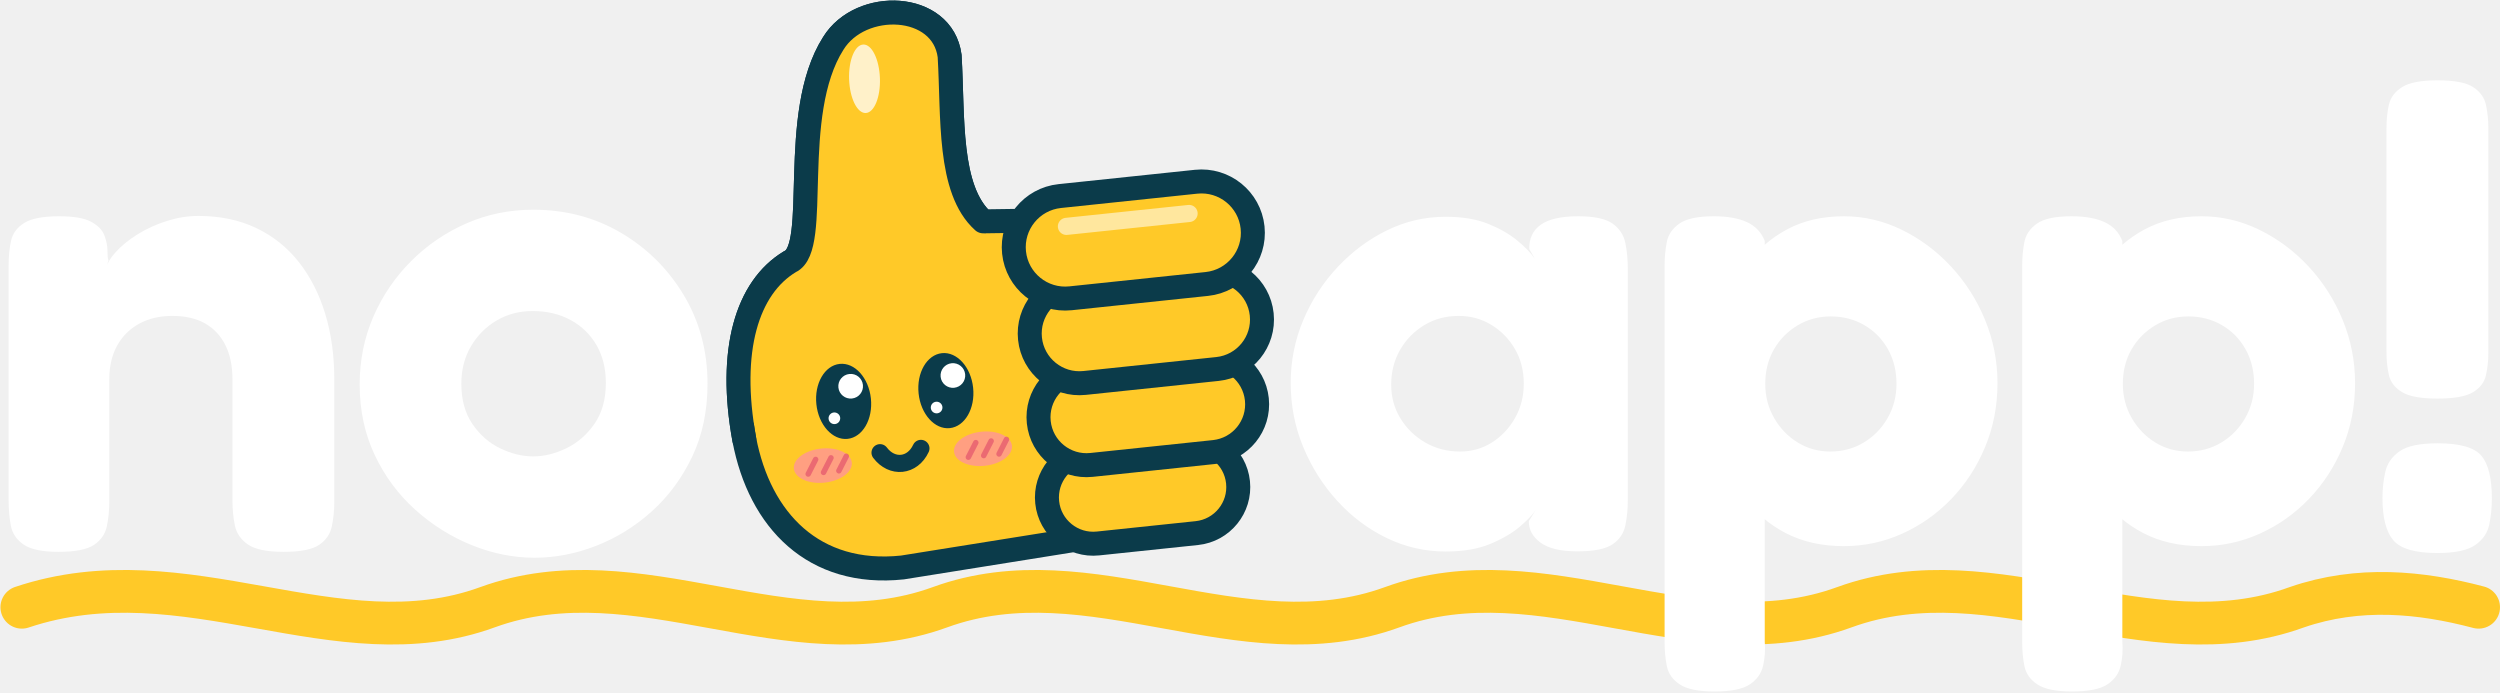
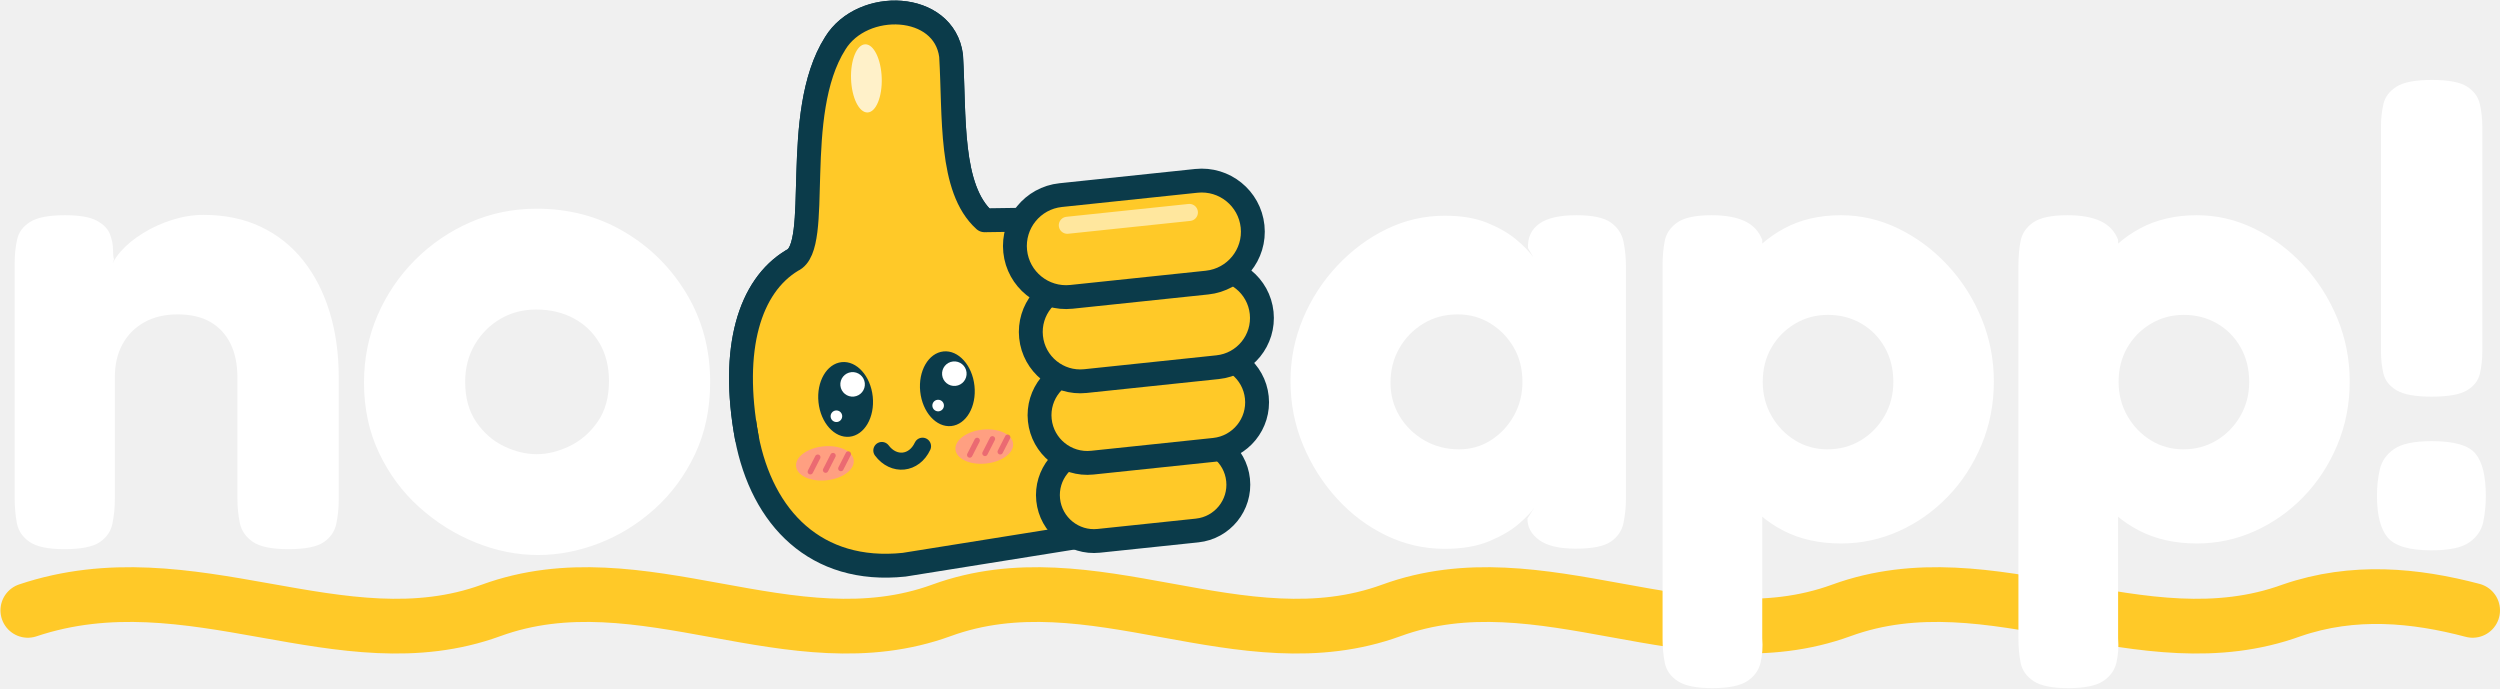
- <svg xmlns="http://www.w3.org/2000/svg" width="818.25" height="226.5" viewBox="46.25 21.25 818.25 226.5">
-   <path d="M 53.4 220.0 C 107.1 202.0 156.5 238.0 205.8 220.0 C 255.2 202.0 304.5 238.0 353.9 220.0 C 403.2 202.0 452.6 238.0 501.9 220.0 C 551.2 202.0 600.6 238.0 649.9 220.0 C 699.3 202.0 748.6 238.0 798.0 220.0 C 818.3 213.0 838.6 215.0 857.5 220.0" fill="none" stroke="#FFC928" stroke-width="14" stroke-linecap="round" />
+ <svg xmlns="http://www.w3.org/2000/svg" width="822.25" height="226.5" viewBox="44.25 21.25 822.25 226.5">
+   <path d="M 53.4 222.0 C 107.1 204.0 156.5 240.0 205.8 222.0 C 255.2 204.0 304.5 240.0 353.9 222.0 C 403.2 204.0 452.6 240.0 501.9 222.0 C 551.2 204.0 600.6 240.0 649.9 222.0 C 699.3 204.0 748.6 240.0 798.0 222.0 C 818.3 215.0 838.6 217.0 857.5 222.0" fill="none" stroke="#FFC928" stroke-width="18" stroke-linecap="round" />
  <path d="M65.41 201.87Q57.435 201.87 53.97 199.478Q50.505 197.085 49.79 193.262Q49.075 189.44 49.075 185.205V107.82Q49.075 103.64 49.873 100.037Q50.67 96.435 54.163 94.235Q57.655 92.035 65.63 92.035Q72.78 92.035 76.108 93.85Q79.435 95.665 80.425 98.305Q81.415 100.945 81.415 103.282Q81.415 105.62 81.745 106.5L80.425 110.735Q80.975 107.325 83.917 103.998Q86.86 100.67 91.315 97.92Q95.77 95.17 100.94 93.547Q106.11 91.925 111.17 91.925Q121.785 91.925 130.062 95.858Q138.34 99.79 144.032 106.995Q149.725 114.2 152.695 123.963Q155.665 133.725 155.665 145.44V185.425Q155.665 189.66 154.868 193.483Q154.07 197.305 150.688 199.588Q147.305 201.87 139.11 201.87Q130.915 201.87 127.423 199.478Q123.93 197.085 123.132 193.262Q122.335 189.44 122.335 185.205V145.385Q122.335 138.895 120.052 134.275Q117.77 129.655 113.453 127.153Q109.135 124.65 102.645 124.65Q96.375 124.65 91.727 127.235Q87.08 129.82 84.55 134.44Q82.02 139.06 82.02 145.385V185.425Q82.02 189.66 81.222 193.483Q80.425 197.305 77.015 199.588Q73.605 201.87 65.41 201.87Z M221.225 203.795Q210.885 203.795 200.71 199.697Q190.535 195.6 182.175 188.093Q173.815 180.585 168.892 170.163Q163.97 159.74 163.97 147.09Q163.97 135.21 168.452 124.897Q172.935 114.585 180.8 106.72Q188.665 98.855 198.895 94.373Q209.125 89.89 220.785 89.89Q236.68 89.89 249.55 97.48Q262.42 105.07 270.12 117.968Q277.82 130.865 277.82 146.87Q277.82 160.125 272.842 170.63Q267.865 181.135 259.642 188.56Q251.42 195.985 241.382 199.89Q231.345 203.795 221.225 203.795ZM220.785 170.63Q226.065 170.63 231.565 167.99Q237.065 165.35 240.805 159.988Q244.545 154.625 244.545 146.595Q244.545 139.5 241.492 134.22Q238.44 128.94 233.022 125.998Q227.605 123.055 220.565 123.055Q214.075 123.055 208.822 126.135Q203.57 129.215 200.407 134.577Q197.245 139.94 197.245 146.815Q197.245 154.735 200.902 160.07Q204.56 165.405 210.005 168.017Q215.45 170.63 220.785 170.63Z" fill="#FFFFFF" />
  <path d="M330.436 202.09Q322.406 202.09 318.913 199.697Q315.421 197.305 314.706 193.455Q313.991 189.605 313.991 185.37V58.595Q313.991 54.195 314.816 50.455Q315.641 46.715 319.133 44.405Q322.626 42.095 330.656 42.095Q338.686 42.095 342.096 44.487Q345.506 46.88 346.303 50.62Q347.101 54.36 347.101 58.815V103.64Q351.006 99.57 357.276 95.83Q363.546 92.09 372.236 92.09Q385.931 92.09 396.821 99.02Q407.711 105.95 414.118 117.968Q420.526 129.985 420.526 145.605V185.59Q420.526 189.825 419.728 193.565Q418.931 197.305 415.548 199.67Q412.166 202.035 403.971 202.035Q396.106 202.035 392.531 199.725Q388.956 197.415 388.158 193.593Q387.361 189.77 387.361 185.205V145.385Q387.361 139.06 385.161 134.523Q382.961 129.985 378.726 127.4Q374.491 124.815 368.331 124.815Q360.191 124.815 354.141 129.71Q348.091 134.605 347.101 141.755V185.59Q347.101 189.825 346.276 193.647Q345.451 197.47 342.041 199.78Q338.631 202.09 330.436 202.09Z" fill="#FFFFFF" />
  <path d="M562.527 201.705Q554.332 201.705 550.454 198.845Q546.577 195.985 546.632 191.805L548.942 188.12Q547.512 190.32 543.827 193.51Q540.142 196.7 534.119 199.23Q528.097 201.76 519.407 201.76Q509.287 201.76 500.157 197.36Q491.027 192.96 483.959 185.205Q476.892 177.45 472.794 167.55Q468.697 157.65 468.697 146.595Q468.697 135.815 472.794 126.053Q476.892 116.29 484.069 108.645Q491.247 101.0 500.294 96.6Q509.342 92.2 519.407 92.2Q527.602 92.2 533.322 94.51Q539.042 96.82 542.837 99.955Q546.632 103.09 548.612 105.95L546.797 102.815Q546.632 97.59 550.537 94.812Q554.442 92.035 562.747 92.035Q570.722 92.035 574.077 94.455Q577.432 96.875 578.229 100.78Q579.027 104.685 579.027 109.085V185.04Q579.027 189.33 578.229 193.208Q577.432 197.085 574.049 199.395Q570.667 201.705 562.527 201.705ZM524.137 169.035Q529.912 169.035 534.614 166.037Q539.317 163.04 542.149 158.007Q544.982 152.975 544.982 146.87Q544.982 140.435 542.094 135.485Q539.207 130.535 534.394 127.593Q529.582 124.65 523.697 124.65Q517.372 124.65 512.394 127.675Q507.417 130.7 504.502 135.76Q501.587 140.82 501.587 147.145Q501.587 153.195 504.584 158.145Q507.582 163.095 512.697 166.065Q517.812 169.035 524.137 169.035Z M649.757 200.0Q638.977 200.0 630.782 195.765Q622.587 191.53 617.142 184.077Q611.697 176.625 608.974 166.945Q606.252 157.265 606.417 146.21Q606.582 135.32 609.387 125.502Q612.192 115.685 617.637 108.178Q623.082 100.67 631.112 96.352Q639.142 92.035 649.757 92.035Q659.602 92.035 668.649 96.435Q677.697 100.835 684.792 108.452Q691.887 116.07 695.957 125.942Q700.027 135.815 700.027 146.705Q700.027 157.87 695.957 167.605Q691.887 177.34 684.874 184.6Q677.862 191.86 668.814 195.93Q659.767 200.0 649.757 200.0ZM607.407 247.575Q599.542 247.575 596.049 245.265Q592.557 242.955 591.814 239.297Q591.072 235.64 591.072 231.405V108.425Q591.072 104.135 591.787 100.477Q592.502 96.82 595.912 94.427Q599.322 92.035 607.187 92.035Q613.897 92.035 618.049 93.96Q622.202 95.885 623.852 100.12V231.185Q624.182 235.42 623.302 239.188Q622.422 242.955 618.929 245.265Q615.437 247.575 607.407 247.575ZM645.302 169.035Q651.352 169.035 656.247 166.093Q661.142 163.15 664.057 158.09Q666.972 153.03 666.972 146.87Q666.972 140.49 664.139 135.485Q661.307 130.48 656.412 127.648Q651.517 124.815 645.467 124.815Q639.472 124.815 634.577 127.757Q629.682 130.7 626.849 135.623Q624.017 140.545 624.017 146.87Q624.017 153.03 626.932 158.09Q629.847 163.15 634.659 166.093Q639.472 169.035 645.302 169.035Z M766.797 200.0Q756.017 200.0 747.822 195.765Q739.627 191.53 734.182 184.077Q728.737 176.625 726.014 166.945Q723.292 157.265 723.457 146.21Q723.622 135.32 726.427 125.502Q729.232 115.685 734.677 108.178Q740.122 100.67 748.152 96.352Q756.182 92.035 766.797 92.035Q776.642 92.035 785.689 96.435Q794.737 100.835 801.832 108.452Q808.927 116.07 812.997 125.942Q817.067 135.815 817.067 146.705Q817.067 157.87 812.997 167.605Q808.927 177.34 801.914 184.6Q794.902 191.86 785.854 195.93Q776.807 200.0 766.797 200.0ZM724.447 247.575Q716.582 247.575 713.089 245.265Q709.597 242.955 708.854 239.297Q708.112 235.64 708.112 231.405V108.425Q708.112 104.135 708.827 100.477Q709.542 96.82 712.952 94.427Q716.362 92.035 724.227 92.035Q730.937 92.035 735.089 93.96Q739.242 95.885 740.892 100.12V231.185Q741.222 235.42 740.342 239.188Q739.462 242.955 735.969 245.265Q732.477 247.575 724.447 247.575ZM762.342 169.035Q768.392 169.035 773.287 166.093Q778.182 163.15 781.097 158.09Q784.012 153.03 784.012 146.87Q784.012 140.49 781.179 135.485Q778.347 130.48 773.452 127.648Q768.557 124.815 762.507 124.815Q756.512 124.815 751.617 127.757Q746.722 130.7 743.889 135.623Q741.057 140.545 741.057 146.87Q741.057 153.03 743.972 158.09Q746.887 163.15 751.699 166.093Q756.512 169.035 762.342 169.035Z M843.962 151.71Q835.932 151.71 832.439 149.593Q828.947 147.475 828.149 144.065Q827.352 140.655 827.352 136.75V62.885Q827.352 58.98 828.149 55.487Q828.947 51.995 832.439 49.767Q835.932 47.54 844.072 47.54Q852.267 47.54 855.677 49.74Q859.087 51.94 859.884 55.515Q860.682 59.09 860.682 62.995V136.805Q860.682 140.71 859.884 144.148Q859.087 147.585 855.622 149.648Q852.157 151.71 843.962 151.71ZM843.962 202.255Q833.182 202.255 829.607 198.102Q826.032 193.95 826.032 184.215Q826.032 179.76 826.967 175.662Q827.902 171.565 831.642 168.952Q835.382 166.34 844.072 166.34Q855.017 166.34 858.427 170.438Q861.837 174.535 861.837 184.38Q861.837 188.835 860.984 192.933Q860.132 197.03 856.392 199.642Q852.652 202.255 843.962 202.255Z" fill="#FFFFFF" />
  <g transform="translate(373.26 116.09) rotate(0) scale(1.1215) translate(-105.75 -112.75)">
    <g transform="matrix(0.99452 -0.10453 0.10453 0.99452 -11.941 12.156)">
      <path d="M28.00 148.00 C26.00 121.70 33.40 104.00 46.70 97.80 C51.35 96.30 52.33 85.62 54.05 72.91 C55.77 60.20 58.25 45.45 65.90 35.80 C75.20 23.70 98.90 27.10 99.30 43.00 C98.90 51.85 97.75 61.53 97.86 70.28 C97.97 79.03 99.35 86.85 104.00 92.00 L126 94 L144 96 L144 186 L70 190 C44 190 30 172 28 148 Z" fill="#FFC928" stroke="#0B3B4A" stroke-width="7" stroke-linejoin="round" stroke-linecap="round" />
      <rect x="114" y="162" width="56" height="27" rx="13.5" fill="#FFC928" stroke="#0B3B4A" stroke-width="7" stroke-linejoin="round" stroke-linecap="round" />
      <rect x="114" y="138" width="64" height="28" rx="14" fill="#FFC928" stroke="#0B3B4A" stroke-width="7" stroke-linejoin="round" stroke-linecap="round" />
      <rect x="114" y="113" width="68" height="29" rx="14.5" fill="#FFC928" stroke="#0B3B4A" stroke-width="7" stroke-linejoin="round" stroke-linecap="round" />
      <rect x="112" y="87" width="70" height="30" rx="15" fill="#FFC928" stroke="#0B3B4A" stroke-width="7" stroke-linejoin="round" stroke-linecap="round" />
      <path d="M128 96 H164" stroke="#FFFFFF" stroke-width="5" stroke-linecap="round" opacity="0.55" />
      <path d="M28.00 148.00 C26.00 121.70 33.40 104.00 46.70 97.80 C51.35 96.30 52.33 85.62 54.05 72.91 C55.77 60.20 58.25 45.45 65.90 35.80 C75.20 23.70 98.90 27.10 99.30 43.00 C98.90 51.85 97.75 61.53 97.86 70.28 C97.97 79.03 99.35 86.85 104.00 92.00 L104.00 106 L52 114 Z" fill="#FFC928" />
      <path d="M28.00 148.00 C26.00 121.70 33.40 104.00 46.70 97.80 C51.35 96.30 52.33 85.62 54.05 72.91 C55.77 60.20 58.25 45.45 65.90 35.80 C75.20 23.70 98.90 27.10 99.30 43.00 C98.90 51.85 97.75 61.53 97.86 70.28 C97.97 79.03 99.35 86.85 104.00 92.00" fill="none" stroke="#0B3B4A" stroke-width="7" stroke-linejoin="round" stroke-linecap="round" />
      <ellipse transform="rotate(4.0 73.90 47.00)" cx="73.90" cy="47.00" rx="4.5" ry="10" fill="#FFFFFF" opacity="0.750" />
      <path d="M92 66 C100 63 108 64 114 68" stroke="#FFFFFF" stroke-width="5" stroke-linecap="round" fill="none" opacity="0.000" />
      <g transform="translate(0.00 0)">
        <ellipse cx="58" cy="140.00" rx="8.00" ry="11.00" fill="#0B3B4A" opacity="1.000" />
        <circle cx="60.50" cy="135.82" r="3.60" fill="#fff" opacity="1.000" />
        <path transform="translate(60.50 135.82) scale(0.600)" d="M0 -6.2 L2 -2 6.2 0 2 2 0 6.2 -2 2 -6.2 0 -2 -2 Z" fill="#fff" opacity="0.000" />
        <circle cx="54.80" cy="144.62" r="1.70" fill="#fff" opacity="1.000" />
        <ellipse cx="88" cy="140.00" rx="8.00" ry="11.00" fill="#0B3B4A" opacity="1.000" />
        <circle cx="90.50" cy="135.82" r="3.60" fill="#fff" opacity="1.000" />
        <path transform="translate(90.50 135.82) scale(0.600)" d="M0 -6.2 L2 -2 6.2 0 2 2 0 6.2 -2 2 -6.2 0 -2 -2 Z" fill="#fff" opacity="0.000" />
        <circle cx="84.80" cy="144.62" r="1.70" fill="#fff" opacity="1.000" />
        <ellipse cx="50.00" cy="158.00" rx="8.5" ry="5" fill="#FF8FA3" opacity="0.72" />
        <path d="M45.50 160.00 l2.6 -4 M50.00 160.00 l2.6 -4 M54.50 160.00 l2.6 -4" stroke="#E2546C" stroke-width="1.6" stroke-linecap="round" opacity="0.7" />
        <ellipse cx="97.00" cy="158.00" rx="8.5" ry="5" fill="#FF8FA3" opacity="0.72" />
        <path d="M92.50 160.00 l2.6 -4 M97.00 160.00 l2.6 -4 M101.50 160.00 l2.6 -4" stroke="#E2546C" stroke-width="1.6" stroke-linecap="round" opacity="0.7" />
        <path d="M67.00 156.00 C70.00 161.00 76.00 161.00 79.00 156.00 C76.00 161.00 70.00 161.00 67.00 156.00 Z" fill="#0B3B4A" stroke="#0B3B4A" stroke-width="5.00" stroke-linejoin="round" stroke-linecap="round" />
      </g>
    </g>
  </g>
</svg>
